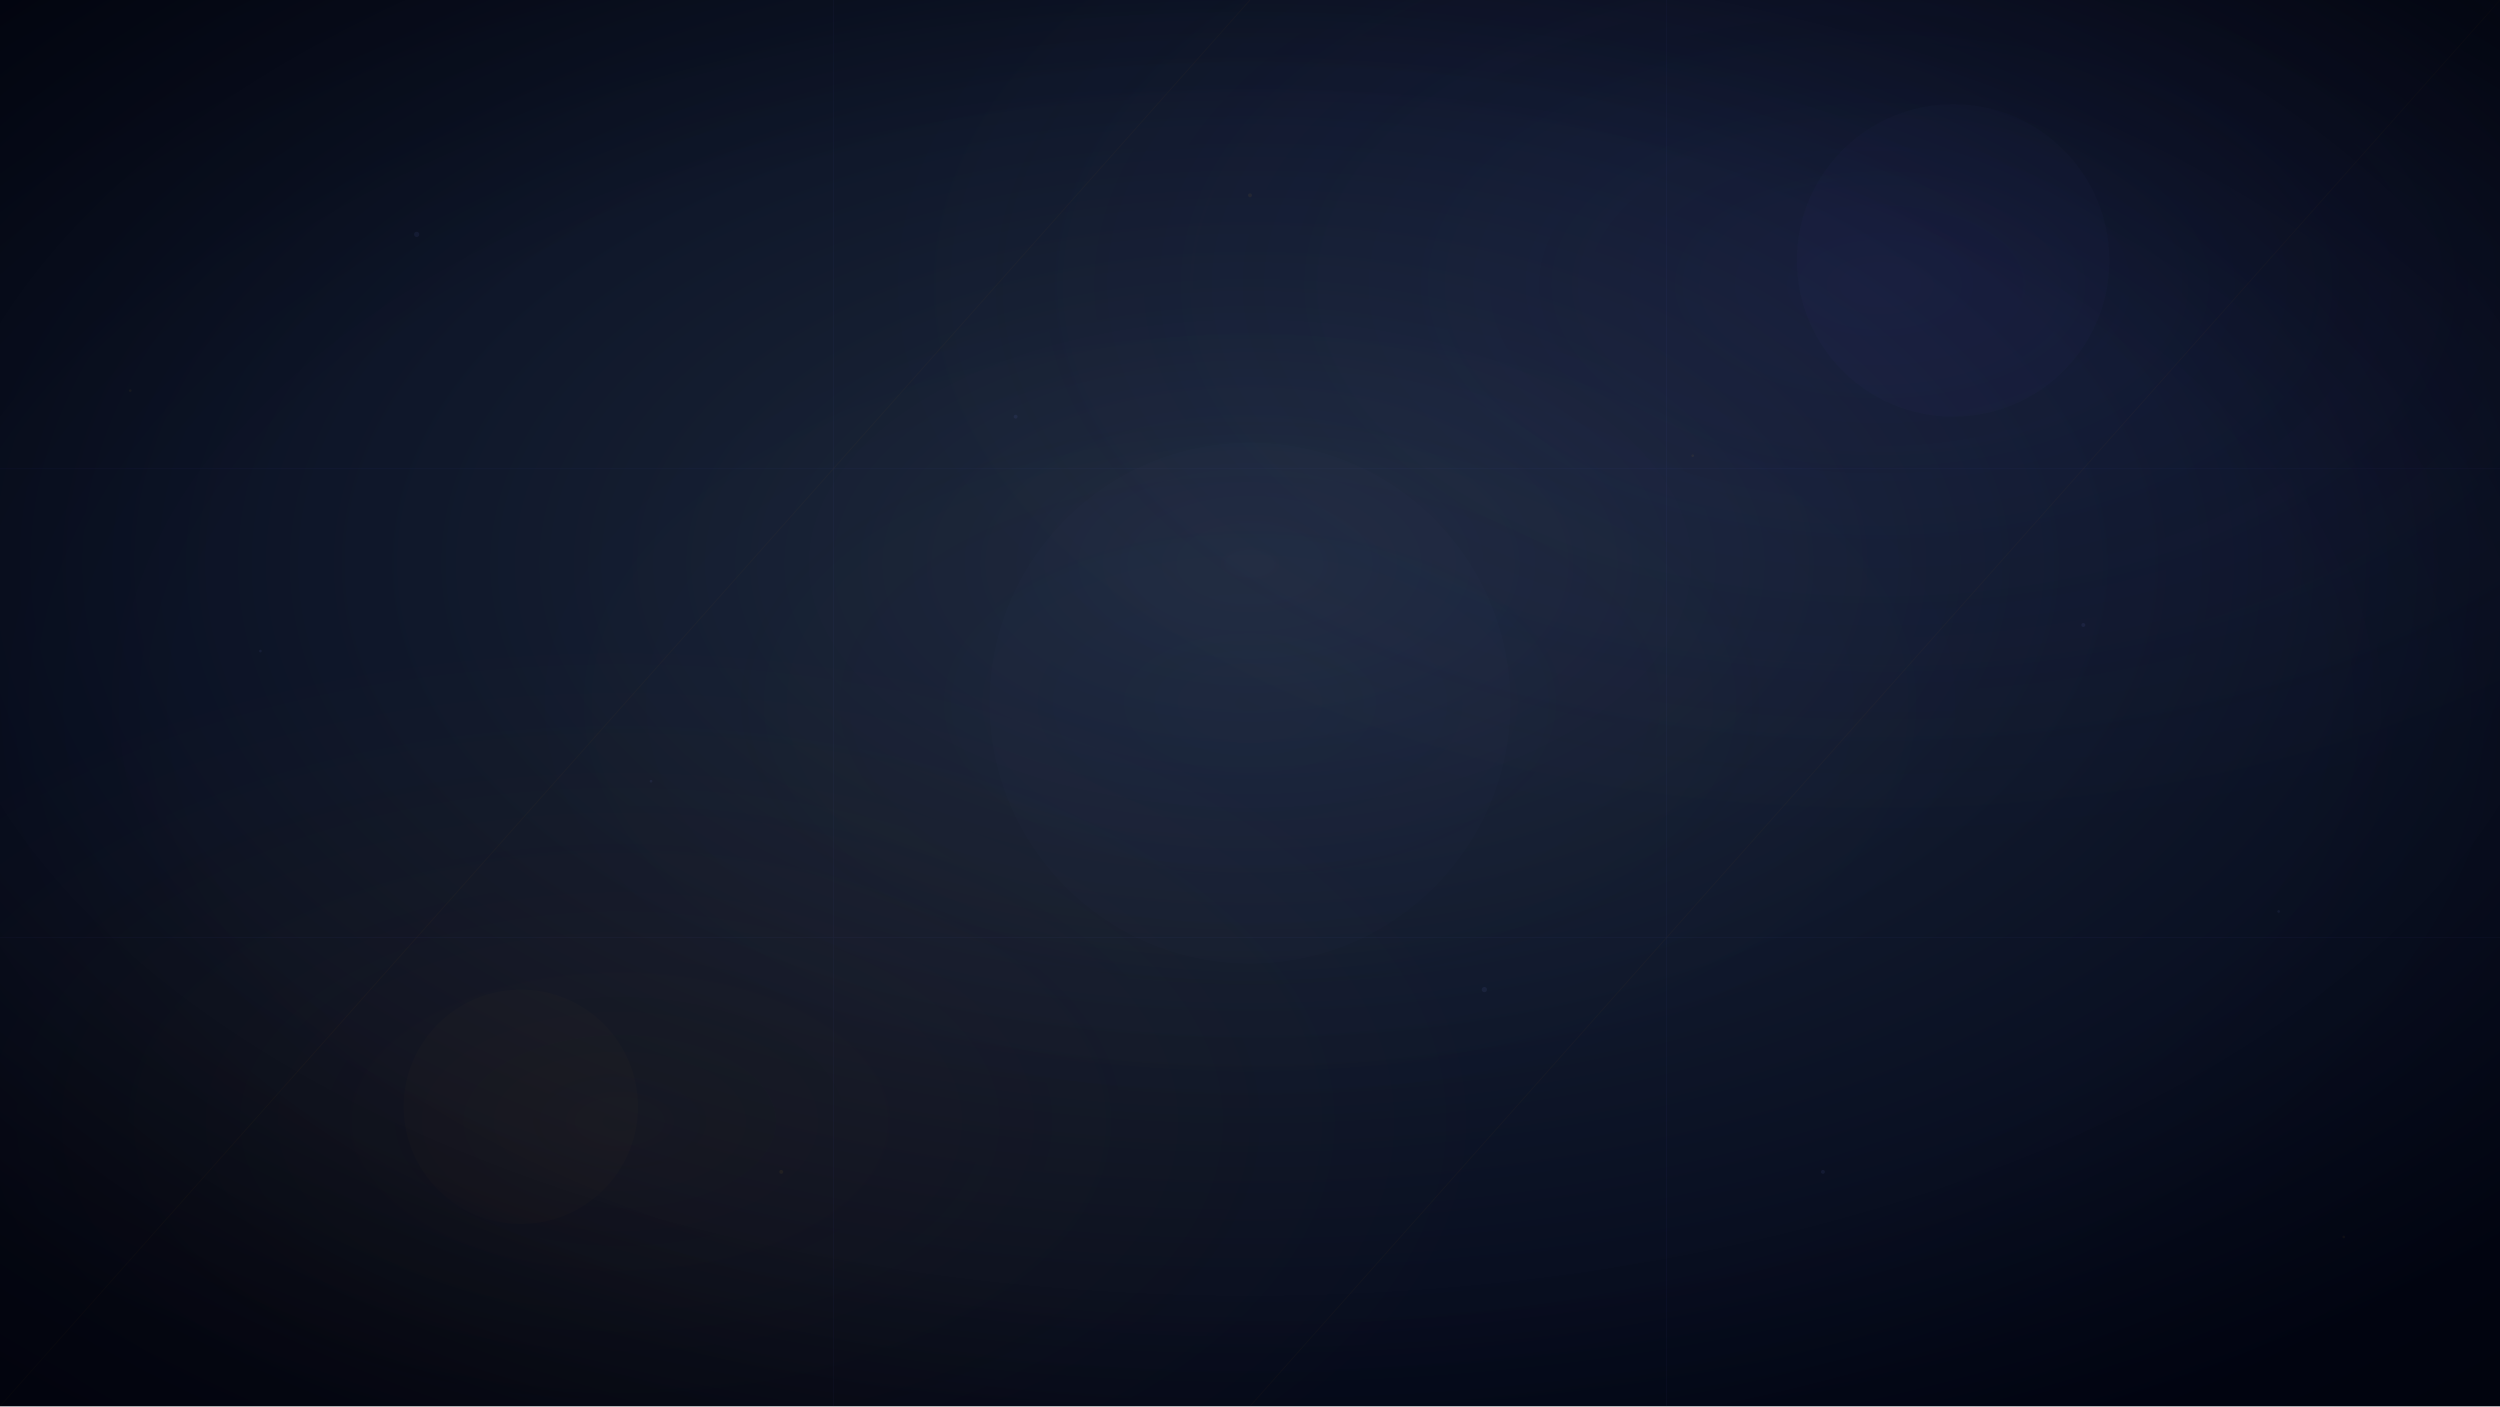
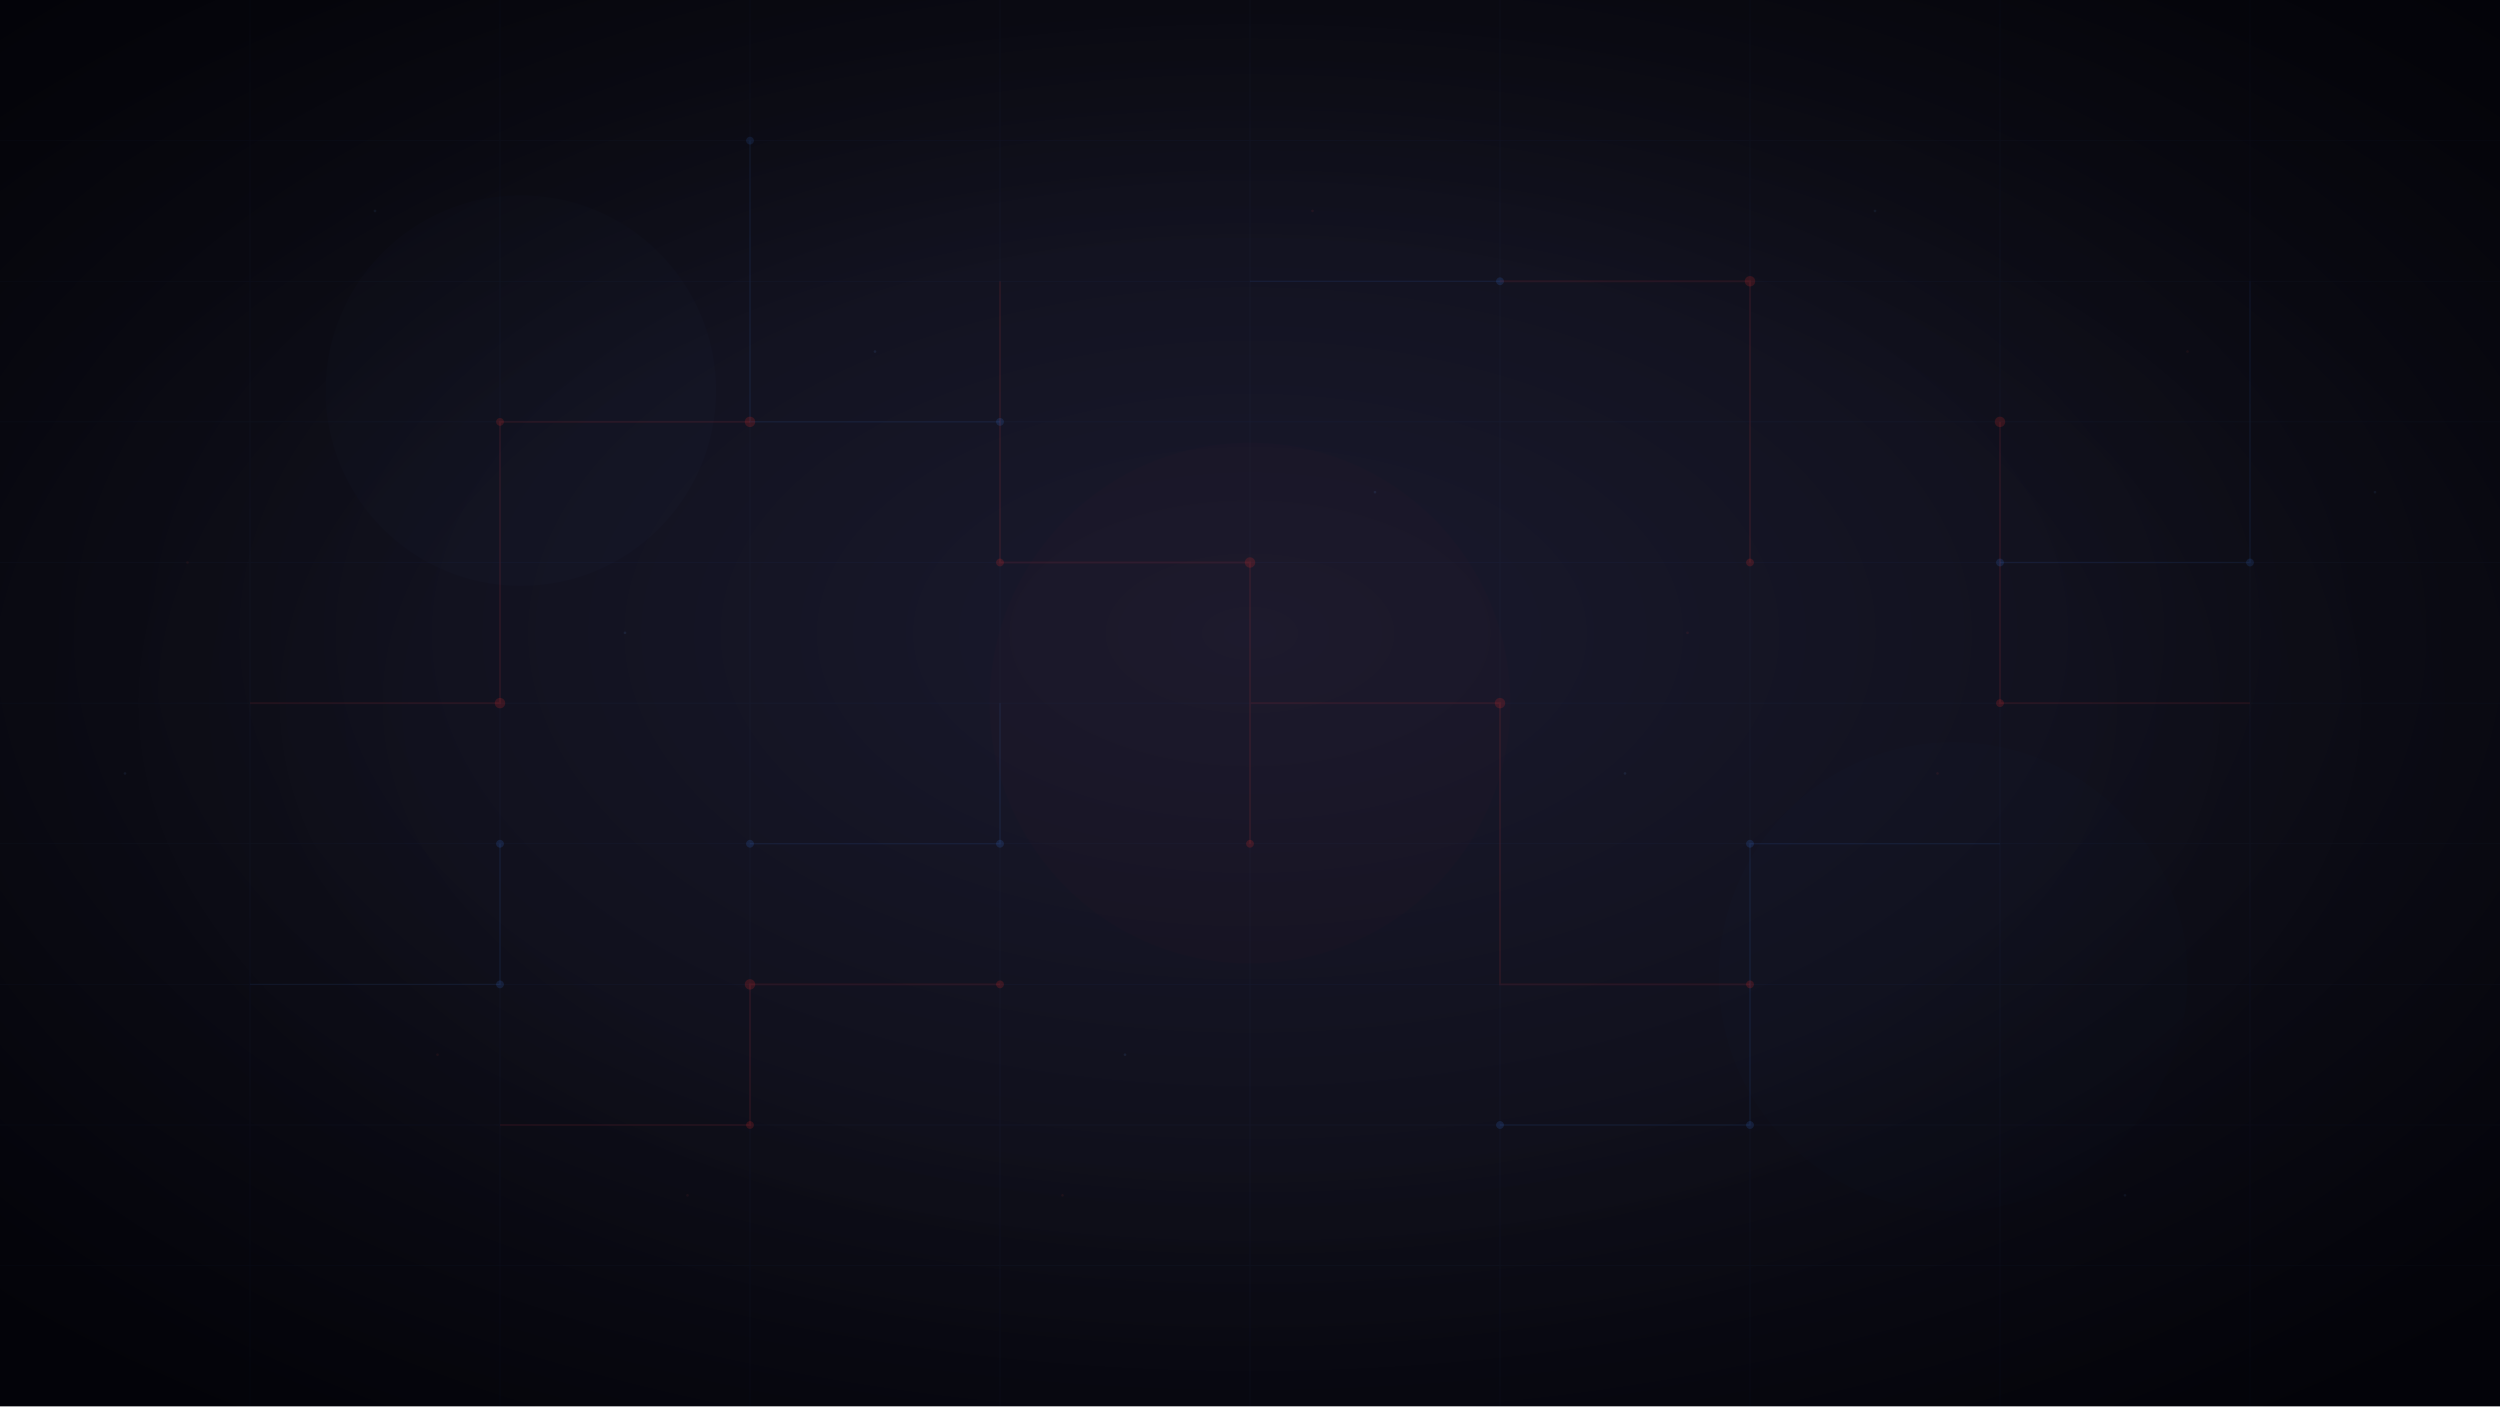
<svg xmlns="http://www.w3.org/2000/svg" viewBox="0 0 1920 1080" preserveAspectRatio="xMidYMid slice">
  <defs>
-     <radialGradient id="bg_atmos" cx="50%" cy="40%" r="70%">
-       <stop offset="0%" stop-color="#1E293B" />
-       <stop offset="50%" stop-color="#0F172A" />
-       <stop offset="100%" stop-color="#020617" />
+     <radialGradient id="bg_base" cx="50%" cy="45%" r="70%">
+       <stop offset="0%" stop-color="#1A1A2E" />
+       <stop offset="60%" stop-color="#0F0F1A" />
+       <stop offset="100%" stop-color="#060612" />
    </radialGradient>
-     <radialGradient id="bg_indigo" cx="75%" cy="20%" r="40%">
-       <stop offset="0%" stop-color="#6366F1" stop-opacity="0.08" />
-       <stop offset="100%" stop-color="#6366F1" stop-opacity="0" />
-     </radialGradient>
-     <radialGradient id="bg_gold" cx="25%" cy="80%" r="35%">
-       <stop offset="0%" stop-color="#F59E0B" stop-opacity="0.05" />
-       <stop offset="100%" stop-color="#F59E0B" stop-opacity="0" />
-     </radialGradient>
-     <radialGradient id="bg_center" cx="50%" cy="50%" r="30%">
-       <stop offset="0%" stop-color="#818CF8" stop-opacity="0.03" />
-       <stop offset="100%" stop-color="#818CF8" stop-opacity="0" />
-     </radialGradient>
-     <radialGradient id="bg_vig" cx="50%" cy="50%" r="70%">
-       <stop offset="60%" stop-color="#000" stop-opacity="0" />
-       <stop offset="100%" stop-color="#000" stop-opacity="0.4" />
+     <radialGradient id="bg_vig" cx="50%" cy="50%" r="65%">
+       <stop offset="50%" stop-color="#000" stop-opacity="0" />
+       <stop offset="100%" stop-color="#000" stop-opacity="0.5" />
    </radialGradient>
  </defs>
-   <rect width="1920" height="1080" fill="url(#bg_atmos)" />
-   <rect width="1920" height="1080" fill="url(#bg_indigo)" />
-   <rect width="1920" height="1080" fill="url(#bg_gold)" />
-   <rect width="1920" height="1080" fill="url(#bg_center)" />
-   <g stroke="#6366F1" stroke-width="0.5" opacity="0.06">
-     <line x1="0" y1="360" x2="1920" y2="360" />
-     <line x1="0" y1="720" x2="1920" y2="720" />
-     <line x1="640" y1="0" x2="640" y2="1080" />
-     <line x1="1280" y1="0" x2="1280" y2="1080" />
+   <rect width="1920" height="1080" fill="url(#bg_base)" />
+   <g stroke="#3B82F6" stroke-width="0.4" opacity="0.06">
+     <line x1="0" y1="108" x2="1920" y2="108" />
+     <line x1="0" y1="216" x2="1920" y2="216" />
+     <line x1="0" y1="324" x2="1920" y2="324" />
+     <line x1="0" y1="432" x2="1920" y2="432" />
+     <line x1="0" y1="540" x2="1920" y2="540" />
+     <line x1="0" y1="648" x2="1920" y2="648" />
+     <line x1="0" y1="756" x2="1920" y2="756" />
+     <line x1="0" y1="864" x2="1920" y2="864" />
+     <line x1="0" y1="972" x2="1920" y2="972" />
+     <line x1="192" y1="0" x2="192" y2="1080" />
+     <line x1="384" y1="0" x2="384" y2="1080" />
+     <line x1="576" y1="0" x2="576" y2="1080" />
+     <line x1="768" y1="0" x2="768" y2="1080" />
+     <line x1="960" y1="0" x2="960" y2="1080" />
+     <line x1="1152" y1="0" x2="1152" y2="1080" />
+     <line x1="1344" y1="0" x2="1344" y2="1080" />
+     <line x1="1536" y1="0" x2="1536" y2="1080" />
+     <line x1="1728" y1="0" x2="1728" y2="1080" />
  </g>
-   <g stroke="#F59E0B" stroke-width="0.5" opacity="0.04">
-     <line x1="0" y1="1080" x2="960" y2="0" />
-     <line x1="960" y1="1080" x2="1920" y2="0" />
+   <g stroke="#DC2626" stroke-width="1.5" fill="none" opacity="0.1">
+     <path d="M192 540 L384 540 L384 324 L576 324" />
+     <path d="M768 216 L768 432 L960 432 L960 648" />
+     <path d="M1344 756 L1152 756 L1152 540 L960 540" />
+     <path d="M1536 324 L1536 540 L1728 540" />
+     <path d="M384 864 L576 864 L576 756 L768 756" />
+     <path d="M1152 216 L1344 216 L1344 432" />
  </g>
-   <circle cx="1500" cy="200" r="120" fill="#6366F1" opacity="0.02" />
-   <circle cx="400" cy="850" r="90" fill="#F59E0B" opacity="0.015" />
-   <circle cx="960" cy="540" r="200" fill="#818CF8" opacity="0.01" />
-   <g fill="#818CF8" opacity="0.08">
-     <circle cx="320" cy="180" r="2" />
-     <circle cx="780" cy="320" r="1.5" />
-     <circle cx="1140" cy="760" r="2" />
-     <circle cx="1600" cy="480" r="1.5" />
-     <circle cx="500" cy="600" r="1" />
-     <circle cx="1400" cy="900" r="1.5" />
-     <circle cx="200" cy="500" r="1" />
-     <circle cx="1750" cy="700" r="1" />
+   <g stroke="#3B82F6" stroke-width="1" fill="none" opacity="0.08">
+     <path d="M576 108 L576 324 L768 324" />
+     <path d="M960 216 L1152 216" />
+     <path d="M192 756 L384 756 L384 648" />
+     <path d="M1536 648 L1344 648 L1344 864 L1152 864" />
+     <path d="M768 540 L768 648 L576 648" />
+     <path d="M1728 216 L1728 432 L1536 432" />
  </g>
-   <g fill="#FBBF24" opacity="0.06">
-     <circle cx="960" cy="150" r="1.5" />
-     <circle cx="1300" cy="350" r="1" />
-     <circle cx="600" cy="900" r="1.5" />
-     <circle cx="100" cy="300" r="1" />
-     <circle cx="1800" cy="950" r="1" />
+   <g fill="#DC2626" opacity="0.2">
+     <circle cx="384" cy="540" r="4" />
+     <circle cx="384" cy="324" r="3" />
+     <circle cx="576" cy="324" r="4" />
+     <circle cx="768" cy="432" r="3" />
+     <circle cx="960" cy="432" r="4" />
+     <circle cx="960" cy="648" r="3" />
+     <circle cx="1152" cy="540" r="4" />
+     <circle cx="1344" cy="756" r="3" />
+     <circle cx="1536" cy="324" r="4" />
+     <circle cx="1536" cy="540" r="3" />
+     <circle cx="576" cy="864" r="3" />
+     <circle cx="576" cy="756" r="4" />
+     <circle cx="768" cy="756" r="3" />
+     <circle cx="1344" cy="216" r="4" />
+     <circle cx="1344" cy="432" r="3" />
+   </g>
+   <g fill="#3B82F6" opacity="0.15">
+     <circle cx="576" cy="108" r="3" />
+     <circle cx="768" cy="324" r="3" />
+     <circle cx="1152" cy="216" r="3" />
+     <circle cx="384" cy="756" r="3" />
+     <circle cx="384" cy="648" r="3" />
+     <circle cx="1344" cy="648" r="3" />
+     <circle cx="1344" cy="864" r="3" />
+     <circle cx="1152" cy="864" r="3" />
+     <circle cx="768" cy="648" r="3" />
+     <circle cx="576" cy="648" r="3" />
+     <circle cx="1728" cy="432" r="3" />
+     <circle cx="1536" cy="432" r="3" />
+   </g>
+   <circle cx="960" cy="540" r="200" fill="#DC2626" opacity="0.015" />
+   <circle cx="400" cy="300" r="150" fill="#3B82F6" opacity="0.012" />
+   <circle cx="1500" cy="750" r="180" fill="#3B82F6" opacity="0.01" />
+   <g fill="#60A5FA" opacity="0.1">
+     <circle cx="288" cy="162" r="1" />
+     <circle cx="672" cy="270" r="1" />
+     <circle cx="1056" cy="378" r="1" />
+     <circle cx="480" cy="486" r="1" />
+     <circle cx="1248" cy="594" r="1" />
+     <circle cx="864" cy="810" r="1" />
+     <circle cx="1440" cy="162" r="1" />
+     <circle cx="1632" cy="918" r="1" />
+     <circle cx="96" cy="594" r="1" />
+     <circle cx="1824" cy="378" r="1" />
+   </g>
+   <g fill="#EF4444" opacity="0.08">
+     <circle cx="144" cy="432" r="1" />
+     <circle cx="528" cy="918" r="1" />
+     <circle cx="1008" cy="162" r="1" />
+     <circle cx="1296" cy="486" r="1" />
+     <circle cx="1680" cy="270" r="1" />
+     <circle cx="816" cy="918" r="1" />
+     <circle cx="1488" cy="594" r="1" />
+     <circle cx="336" cy="810" r="1" />
  </g>
  <rect width="1920" height="1080" fill="url(#bg_vig)" />
</svg>
